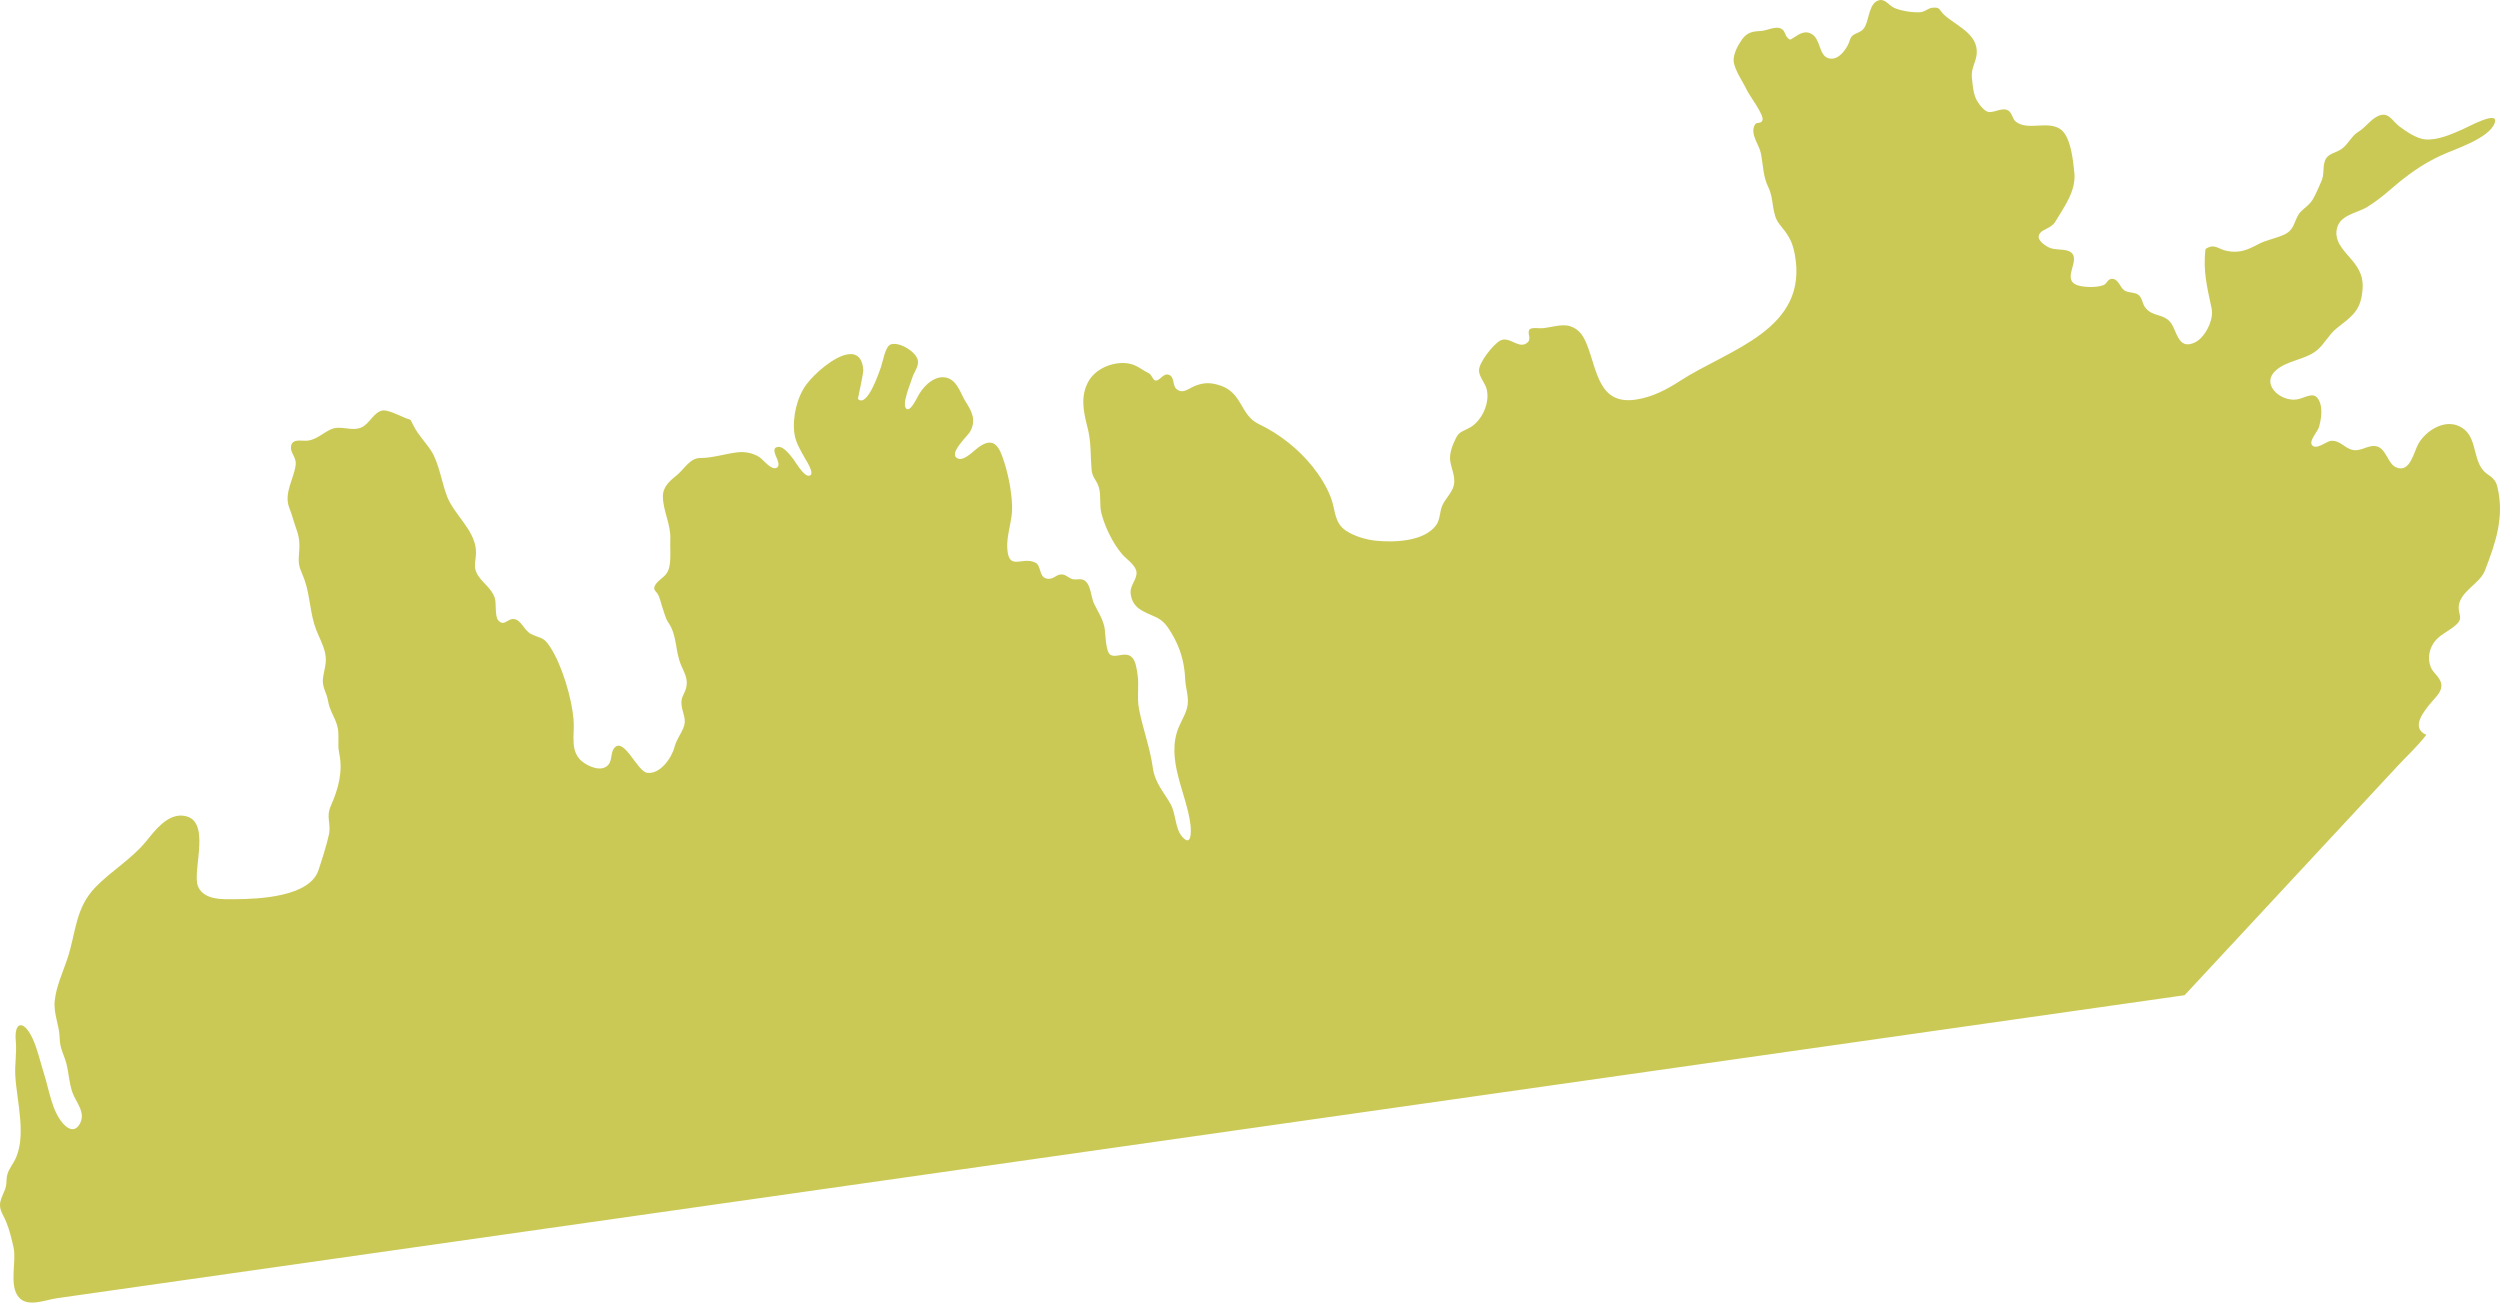
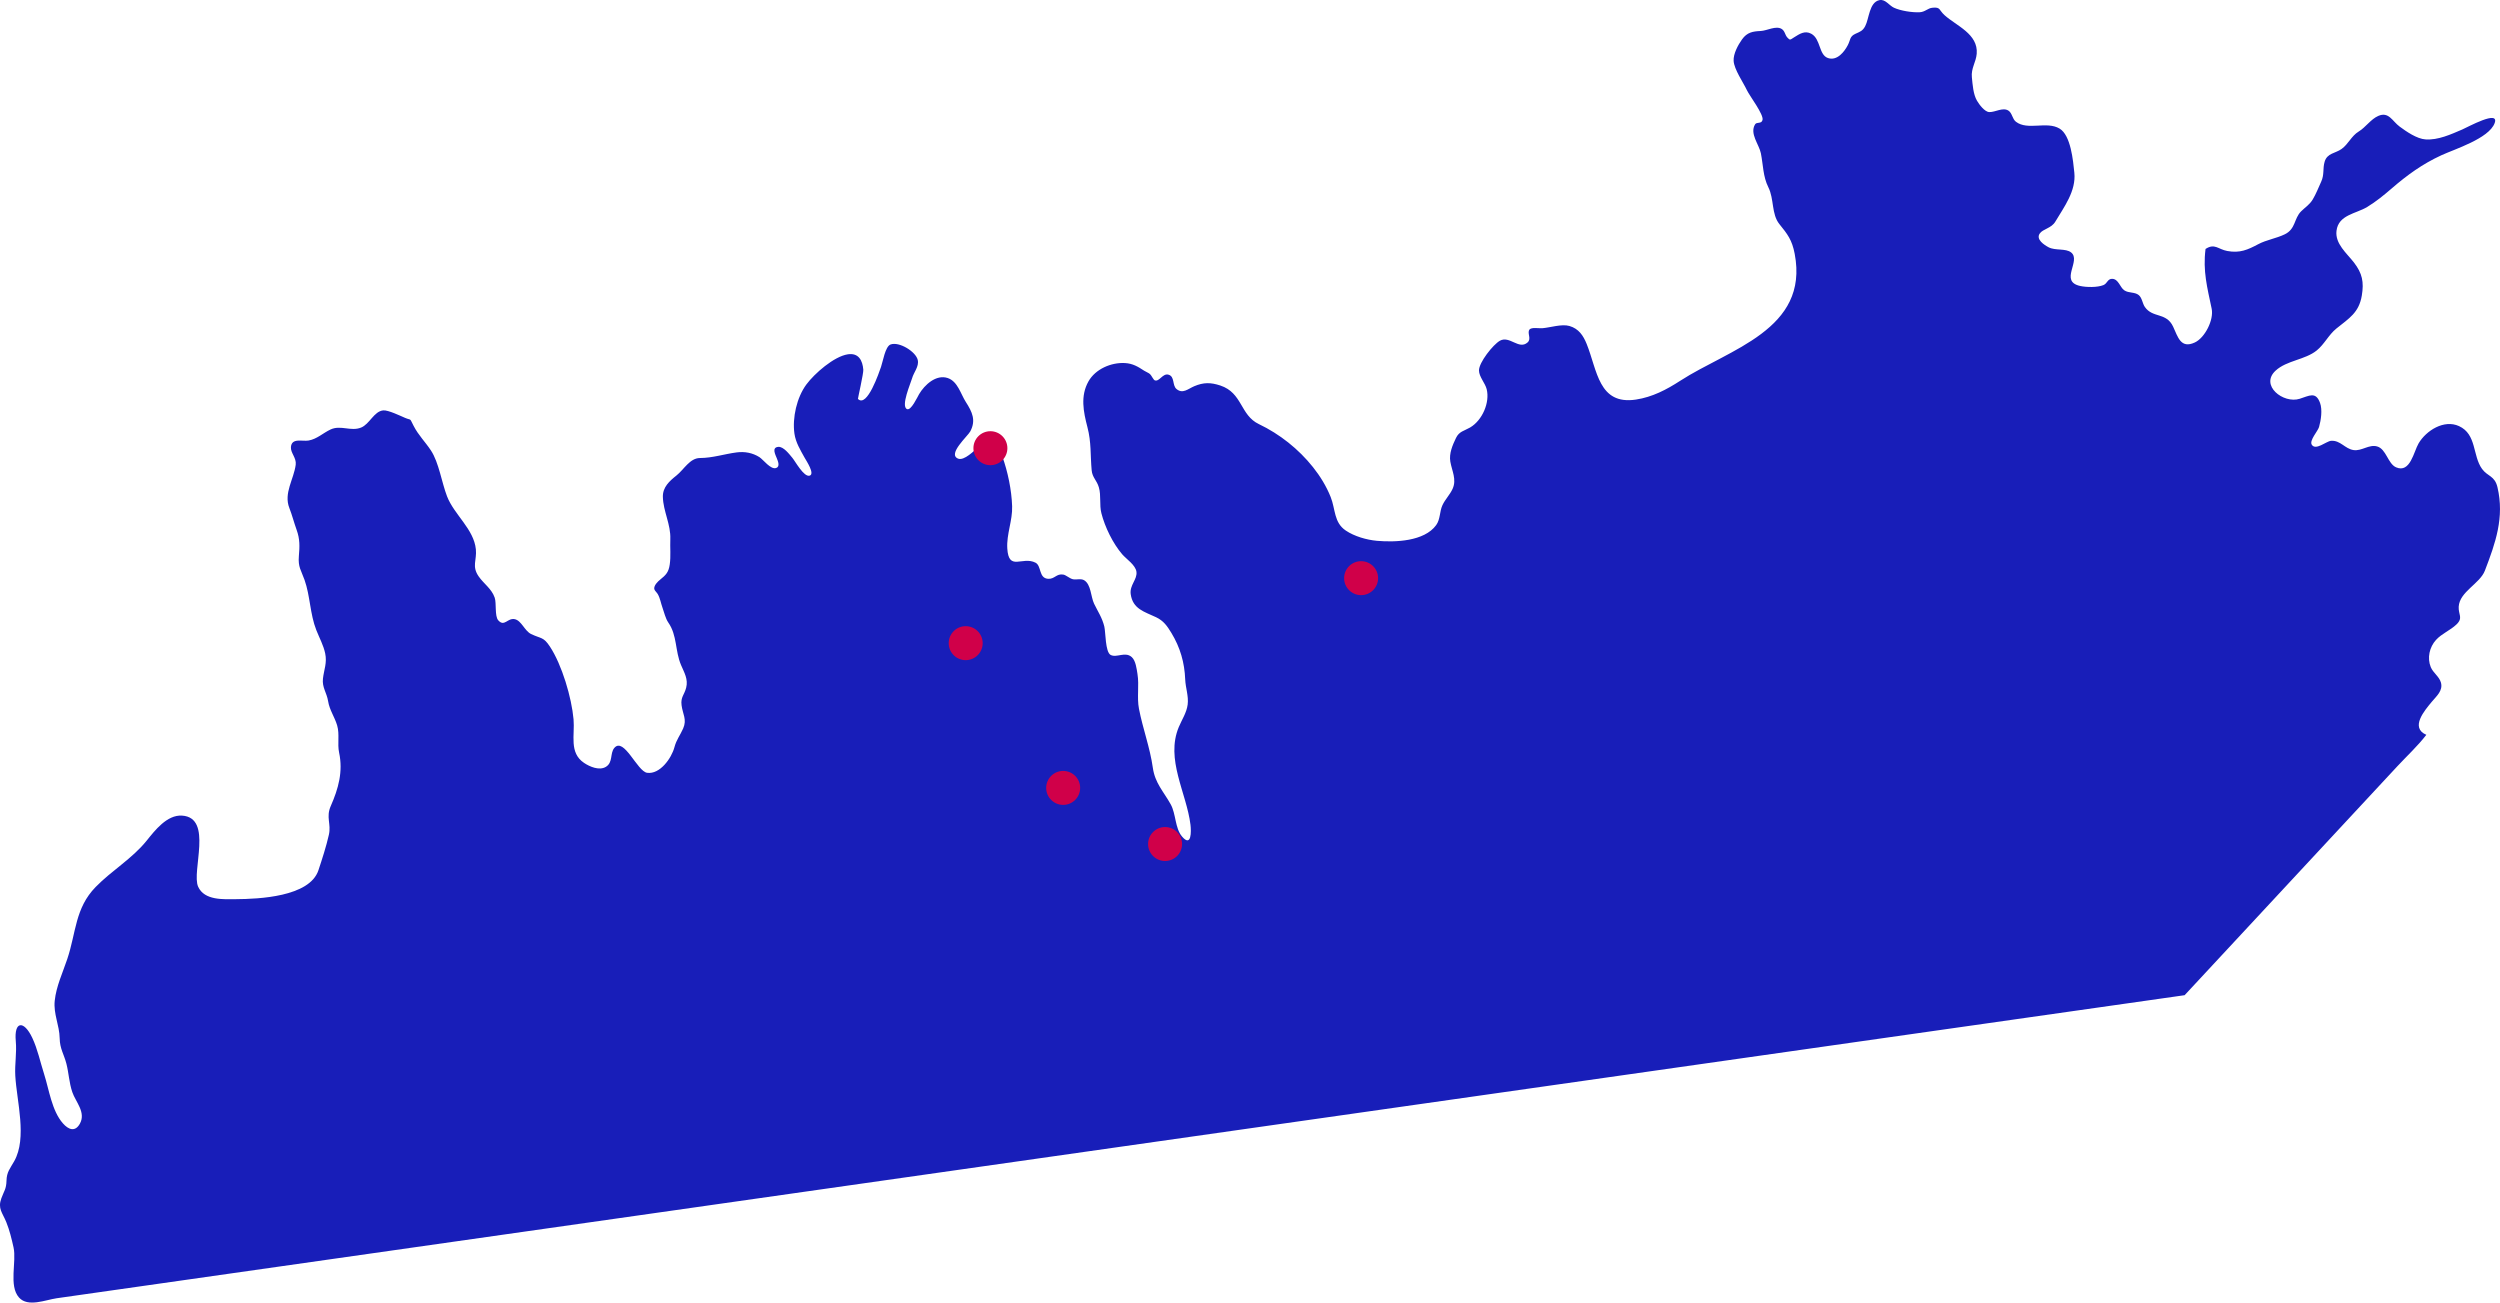
<svg xmlns="http://www.w3.org/2000/svg" version="1.1" id="Layer_1" x="0px" y="0px" width="1692.708px" height="881.954px" viewBox="0 0 1692.708 881.954" enable-background="new 0 0 1692.708 881.954" xml:space="preserve">
-   <path id="nordurland" fill="#CBC956" d="M995.527,289.356c-0.07,0.042-0.143,0.083-0.213,0.125c-4.037,2.318-7.342,2.61-9.465,7.019  c-2.367,4.916-4.813,10.59-3.85,16.114c1.088,6.244,4.406,12.001,1.537,18.362c-1.809,4.007-5.061,7.135-6.896,11.117  c-1.979,4.293-1.379,9.5-4.221,13.428c-8.059,11.133-27.941,11.738-40.113,10.656c-6.926-0.616-15.256-3.002-21.104-6.949  c-8.137-5.489-6.895-14.339-10.221-22.69c-2.91-7.307-7.102-14.125-11.994-20.269c-9.734-12.222-22.537-22.4-36.641-29.125  c-12.729-6.07-11.01-21.153-26.106-26.127c-6.541-2.155-11.352-2.161-17.586,0.464c-4.227,1.779-7.84,5.486-12.09,1.883  c-2.965-2.516-1.016-8.478-5.443-9.688c-3.9-1.066-6.109,4.936-9.195,3.865c-1.016-0.353-2.291-3.402-3.283-4.254  c-1.125-0.965-2.686-1.452-3.92-2.266c-4.234-2.788-7.775-4.899-13.018-5.201c-9.334-0.538-19.994,4.041-24.713,12.395  c-5.59,9.899-3.438,20.58-0.721,30.974c2.73,10.438,1.918,18.794,2.883,29.27c0.449,4.892,3.461,6.688,4.879,11.555  c1.627,5.587,0.248,11.764,1.695,17.452c2.381,9.361,7.777,20.471,14.1,27.833c2.77,3.225,9.084,7.278,9.646,11.879  c0.639,5.212-4.723,8.984-3.893,15.075c1.381,10.15,9.342,11.937,17.189,15.664c5.043,2.395,7.482,5.89,10.352,10.618  c5.971,9.852,8.912,20.029,9.363,31.514c0.225,5.67,2.391,11.251,1.672,16.958c-0.695,5.498-3.895,10.217-5.998,15.232  c-9.17,21.872,5.252,44.612,7.891,66.15c0.551,4.496,0.75,15.598-5.707,8.016c-4.822-5.659-4.072-15.336-7.691-21.827  c-4.824-8.656-10.631-14.371-12.082-24.694c-1.934-13.765-6.793-26.484-9.4-39.995c-1.486-7.702,0.256-15.787-1.008-23.576  c-0.545-3.351-1.15-8.92-3.83-11.364c-4.477-4.079-10.252,0.687-14.363-1.52c-3.645-1.955-3.334-15.484-4.254-19.22  c-1.494-6.075-4.344-10.104-6.92-15.441c-2.266-4.695-1.988-13.056-6.746-15.905c-2.264-1.354-5.393-0.09-7.814-0.725  c-2.094-0.55-4.488-2.783-6.301-3.097c-4.699-0.813-5.82,3.17-10.316,2.854c-6.449-0.451-4.322-8.79-8.518-10.923  c-8.941-4.545-18.141,6.101-19.082-9.634c-0.58-9.68,3.598-18.912,3.277-28.555c-0.367-11.044-2.928-23.41-6.66-33.781  c-3.463-9.62-7.936-12.018-16.176-6.121c-2.869,2.054-9.582,9.362-13.799,7.622c-7.277-3.014,6.59-15.202,8.285-18.387  c3.992-7.483,1.385-13.129-3.002-19.943c-3.484-5.417-5.475-13.933-12.25-16.207c-7.871-2.641-15.697,4.633-19.391,10.916  c-1.156,1.968-5.398,11.229-8.137,10.131c-4.484-1.798,2.584-17.894,3.387-20.846c1.109-4.087,4.863-8.007,3.842-12.444  c-1.303-5.66-12.598-12.606-18.395-10.481c-3.652,1.338-5.23,11.709-6.477,15.2c-1.123,3.145-9.371,28.039-15.623,21.653  c-0.127-0.129,3.824-17.324,3.629-19.77c-0.502-6.323-3.203-11.512-10.437-10.433c-9.415,1.406-22.635,13.048-28.109,20.433  c-6.484,8.748-9.612,22.576-8.081,33.301c0.854,5.965,4.041,11.138,6.91,16.31c1.119,2.018,7.19,11.061,3.339,12.133  c-3.862,1.076-9.628-9.648-11.636-12.045c-1.964-2.343-6.014-7.833-9.618-7.457c-4.534,0.475-1.908,5.217-0.876,7.858  c0.728,1.856,2.287,5.494-0.51,6.453c-3.729,1.276-8.725-5.729-11.354-7.381c-4.668-2.932-9.984-3.893-15.422-3.174  c-8.521,1.125-16.163,3.753-24.798,3.798c-6.886,0.035-10.804,7.77-15.946,11.859c-4.723,3.756-9.315,7.866-9.171,14.417  c0.217,9.771,5.45,18.72,5.044,28.659c-0.231,5.666,0.414,11.435-0.377,17.069c-0.75,5.331-2.601,7.204-6.479,10.318  c-1.636,1.314-4.313,3.907-4.021,6.314c0.122,1.009,1.729,2.407,2.367,3.492c1.626,2.762,2.104,6.18,3.192,9.163  c1.174,3.22,2.008,7.301,3.987,10.15c6.048,8.693,4.498,19.135,8.598,28.75c2.2,5.162,4.948,9.558,3.457,15.352  c-1.273,4.942-3.802,6.273-3.11,11.813c0.76,6.095,3.771,9.602,1.087,15.741c-2.046,4.684-4.549,7.562-5.914,12.718  c-1.954,7.387-9.806,18.54-18.495,17.315c-6.685-0.942-15.68-24.422-22.184-16.858c-3.107,3.615-0.728,9.911-5.854,12.893  c-4.454,2.589-10.831-0.162-14.674-2.747c-10.259-6.904-6.155-18.835-7.098-29.499c-1.292-14.632-7.831-36.876-16.02-49.27  c-4.419-6.688-5.794-5.16-12.732-8.479c-4.391-2.101-6.513-9.142-11.098-10.061c-4.9-0.982-6.913,5.438-11.104,0.813  c-2.538-2.8-1.144-11.648-2.439-15.383c-2.107-6.069-7.296-9.293-10.811-14.322c-4.87-6.969-1.209-10.986-1.933-18.395  c-1.34-13.684-14.752-23.501-19.521-35.877c-3.646-9.466-5.508-22.858-10.894-31.042c-3.845-5.84-8.429-10.235-11.725-16.651  c-3-5.842-1.188-3.489-5.788-5.438c-3.17-1.341-11.465-5.393-14.812-5.064c-6.246,0.614-9.195,9.277-14.952,11.616  c-6.96,2.828-13.849-1.906-20.717,1.319c-5.116,2.404-9.125,6.446-14.833,7.464c-4.216,0.752-11.493-2.015-11.979,4.446  c-0.3,3.979,3.822,7.249,3.237,11.92c-1.229,9.816-8.269,19.237-4.308,29.326c1.834,4.671,3.155,9.879,4.917,14.767  c2.299,6.382,2.077,11.207,1.524,17.809c-0.622,7.438,1.522,9.558,3.844,16.109c3.849,10.868,3.65,23.004,7.98,34.015  c2.049,5.211,4.825,10.188,5.995,15.711c1.379,6.514-0.809,10.929-1.513,17.131c-0.674,5.94,2.567,9.452,3.498,15.263  c0.97,6.055,4.473,10.74,6.139,16.465c1.765,6.065,0.01,12.292,1.316,18.405c2.744,12.838-0.521,24.457-5.658,36.095  c-3.38,7.656,0.393,12.018-1.283,19.497c-1.741,7.767-4.587,16.542-7.079,24.036c-6.004,18.052-40.673,19.443-55.726,19.55  c-8.58,0.062-21.44,0.967-25.701-8.424c-4.692-10.344,10.351-46.839-10.948-48.154c-10.163-0.628-18.346,10.038-23.931,16.981  c-9.805,12.19-23.688,20.216-34.536,31.362c-13.987,14.371-13.171,30.766-19.204,48.782c-3.104,9.271-7.46,18.408-8.496,28.237  c-0.938,8.917,3.193,16.58,3.346,25.312c0.127,7.288,2.922,10.876,4.571,17.345c1.622,6.359,1.788,12.631,3.965,19.144  c2.192,6.569,9.401,13.736,5.174,21.398c-3.22,5.83-7.722,4.126-11.523-0.204c-7.517-8.559-9.328-22.729-12.693-33.261  c-2.652-8.296-4.432-17.006-8.058-24.668c-5.655-11.96-12.396-11.431-11.148,2.231c0.734,8.061-0.771,15.552-0.335,23.449  c0.951,17.242,8.175,42.066-0.728,57.898c-2.791,4.965-5.078,7.238-5.217,13.169c-0.134,5.703-1.71,7.036-3.505,11.985  c-2.52,6.947,0.724,9.619,3.354,16.084c2.214,5.443,3.631,11.407,4.917,17.137c2.159,9.616-3.396,25.949,3.706,33.918  c6.038,6.772,18.01,1.558,25.508,0.489c5.814-0.828,11.628-1.655,17.441-2.483c6.684-0.952,13.367-1.903,20.051-2.855  c7.735-1.102,15.471-2.203,23.206-3.305c8.896-1.268,17.791-2.534,26.688-3.801c10.09-1.438,20.181-2.874,30.271-4.312  c11.256-1.604,22.512-3.206,33.768-4.81c12.343-1.758,24.685-3.517,37.025-5.272c13.315-1.896,26.631-3.793,39.947-5.688  c14.162-2.018,28.323-4.034,42.484-6.052c14.881-2.118,29.762-4.237,44.642-6.356c15.479-2.205,30.96-4.409,46.438-6.614  c15.976-2.274,31.95-4.55,47.926-6.825c16.38-2.332,32.76-4.665,49.14-6.998c16.706-2.379,33.413-4.759,50.118-7.138  c16.96-2.415,33.918-4.83,50.877-7.246c17.141-2.439,34.281-4.882,51.422-7.323c17.25-2.456,34.5-4.913,51.748-7.369  c17.283-2.462,34.566-4.923,51.852-7.385c17.24-2.455,34.482-4.911,51.727-7.366c17.129-2.438,34.258-4.88,51.389-7.318  c16.953-2.414,33.906-4.828,50.859-7.243c16.719-2.381,33.438-4.762,50.156-7.143c16.438-2.342,32.873-4.683,49.309-7.022  c16.107-2.294,32.213-4.588,48.318-6.881c15.723-2.239,31.443-4.479,47.168-6.718c15.271-2.177,30.547-4.352,45.818-6.525  c14.736-2.099,29.473-4.197,44.207-6.296c14.084-2.006,28.168-4.012,42.252-6.019c13.289-1.893,26.58-3.784,39.871-5.679  c12.34-1.757,24.68-3.515,37.02-5.271c11.225-1.6,22.449-3.197,33.674-4.796c9.963-1.419,19.926-2.839,29.891-4.258  c8.596-1.224,17.188-2.447,25.781-3.672c7.18-1.021,14.359-2.045,21.537-3.066c5.799-0.825,11.598-1.651,17.396-2.479  c4.545-0.646,9.088-1.294,13.631-1.939c3.508-0.5,7.014-0.999,10.521-1.499c2.771-0.396,5.541-0.789,8.311-1.185  c2.301-0.327,4.602-0.655,6.906-0.988c18.639-20.058,37.279-40.112,55.918-60.172c29.34-31.575,58.693-63.14,88.021-94.728  c6.58-7.087,13.818-13.719,19.721-21.391c-11.271-4.858-1.084-16.592,3.709-22.39c3.178-3.844,7.734-7.521,6.156-13.056  c-1.15-4.034-5.271-6.511-6.865-10.384c-2.547-6.189-0.893-13.565,3.568-18.445c3.902-4.27,9.641-6.458,13.814-10.435  c4.713-4.484,1.223-6.742,1.529-12.031c0.592-10.209,14.313-15.51,17.727-24.411c7.199-18.765,13.322-36.046,8.527-56.465  c-1.855-7.9-6.693-7.233-10.451-12.425c-6.506-8.997-3.52-23.424-15.582-28.978c-10.1-4.649-22.182,2.935-27.361,11.679  c-3.303,5.578-5.646,20.377-15.242,16.234c-5.609-2.422-6.627-12.443-12.912-14.168c-5.473-1.503-10.389,3.29-15.887,2.478  c-5.896-0.872-8.928-6.762-15.256-6.265c-3.201,0.251-10.414,6.822-13.051,2.616c-1.775-2.829,4.154-9.213,4.934-11.967  c1.316-4.644,2.369-11.646,0.684-16.288c-2.9-7.973-7.332-4.842-13.836-2.808c-11.107,3.472-27.063-9.135-16.252-19.081  c7.521-6.921,19.92-7.289,27.785-13.621c5.219-4.2,8.129-10.662,13.355-14.875c8.617-6.947,15.264-10.695,17.209-22.288  c1.541-9.187,0.361-15.068-5.346-22.456c-4.836-6.259-12.844-12.672-11.779-21.438c1.314-10.854,13.158-11.498,20.779-16.125  c5.959-3.618,11.311-7.991,16.574-12.537c10.609-9.165,20.813-16.554,33.602-22.458c9.014-4.161,32.137-11.313,36.086-21.692  c3.6-9.467-18.164,2.625-21.898,4.227c-7.66,3.288-16.311,7.289-24.869,6.717c-5.838-0.391-12.951-5.293-17.545-8.701  c-4.986-3.697-7.336-10.295-14.43-7.215c-5.084,2.207-8.535,7.704-13.256,10.559c-4.965,3.006-7.016,8.545-11.607,11.83  c-4.26,3.044-9.717,2.729-11.469,8.613c-1.412,4.744-0.076,8.686-2.377,13.627c-1.857,3.99-3.414,8.185-5.697,11.961  c-2.176,3.598-5.066,5.235-7.877,8.044c-4.877,4.875-3.576,11.901-11.02,15.522c-5.768,2.805-12.371,3.722-18.02,6.719  c-7.1,3.766-12.406,6.167-20.949,4.588c-6.205-1.147-8.484-5.424-14.701-1.377c-1.9,15.066,1.176,26.084,4.158,40.493  c1.549,7.484-4.563,19.625-11.402,22.815c-9.604,4.477-11.482-3.819-14.707-10.713c-4.602-9.841-13.791-5.628-19.141-13.325  c-1.641-2.359-1.859-6.208-4.152-8.051c-2.791-2.244-6.756-1.161-9.797-3.236c-2.891-1.971-3.828-7.559-8.066-7.758  c-3.217-0.152-3.391,3.188-6.037,4.246c-4.16,1.654-11.408,1.529-15.689,0.601c-14.531-3.151,0.961-17.194-6.242-22.76  c-3.67-2.835-10.682-1.079-15.154-3.437c-2.92-1.539-8.777-5.306-6.047-9.303c2.188-3.203,7.828-3.479,10.561-8.061  c5.955-9.981,14.148-20.767,12.877-33.158c-0.826-8.077-2.348-25.279-9.992-29.857c-8.75-5.239-21.52,1.459-29.514-4.597  c-2.551-1.932-2.502-5.869-5.115-7.564c-3.803-2.464-8.988,1.169-13.02,0.981c-3.1-0.145-6.811-5.188-8.268-7.68  c-2.576-4.401-2.955-10.922-3.471-15.889c-0.627-6.018,2.813-10.249,3.283-15.898c1.119-13.475-13.908-18.985-21.803-26.162  c-3.949-3.592-2.521-5.552-8.143-5.02c-3.318,0.314-4.93,2.893-8.766,3.068c-5.047,0.229-12.793-0.982-17.314-3.069  c-3.283-1.515-5.865-5.981-9.836-5.144c-6.988,1.474-6.916,12.526-9.664,17.666c-1.707,3.195-3.422,3.687-6.557,5.116  c-4.043,1.843-3.277,4.002-5.184,7.674c-2.318,4.465-7.24,10.853-13.441,8.754c-6.32-2.14-4.813-12.939-11.328-16.456  c-4.348-2.346-7.896,0.124-11.572,2.411c-2.758,1.716-2.699,2.26-4.666,0.082c-1.592-1.762-1.543-4.356-3.818-5.753  c-3.865-2.372-9.953,1.21-14.104,1.398c-5.396,0.245-9.25,0.852-12.699,5.688c-2.764,3.874-5.959,9.805-5.693,14.539  c0.324,5.771,6.547,14.628,9.021,19.914c1.77,3.776,11.539,16.508,10.541,20.149c-0.785,2.861-3.885,1.046-5.053,2.96  c-3.799,6.229,2.727,13.531,3.939,19.563c1.572,7.82,1.4,15.7,5.063,23.01c3.988,7.965,2.025,18.165,7.471,24.928  c5.51,6.84,8.563,10.677,10.363,20.116c9.828,51.438-44.4,64.518-77.543,85.994c-9.281,6.014-18.865,11.027-29.953,12.704  c-25.305,3.829-26.143-19.774-33.33-37.604c-2.336-5.79-5.42-10.394-11.664-12.218c-5.24-1.531-13.047,1.094-18.387,1.504  c-2.375,0.182-7.539-0.849-8.762,1.017c-1.635,2.498,1.625,6.109-1.258,8.648c-5.855,5.156-12.17-4.862-18.697-1.189  c-4.578,2.582-14.234,14.684-14.172,20.163c0.047,4.21,4.211,8.55,5.223,12.649C1008.877,272.648,1003.574,284.581,995.527,289.356z  " />
+   <path id="nordurland" fill="#181EB9" d="M995.528,289.356c-0.07,0.042-0.145,0.083-0.215,0.125c-4.035,2.318-7.342,2.61-9.465,7.019  c-2.367,4.916-4.813,10.59-3.85,16.114c1.088,6.244,4.406,12.001,1.537,18.361c-1.809,4.008-5.061,7.136-6.896,11.117  c-1.979,4.293-1.379,9.5-4.221,13.429c-8.059,11.133-27.941,11.737-40.113,10.655c-6.926-0.616-15.256-3.002-21.104-6.948  c-8.137-5.489-6.895-14.34-10.221-22.69c-2.91-7.307-7.102-14.125-11.994-20.27c-9.734-12.222-22.537-22.399-36.641-29.125  c-12.729-6.07-11.01-21.153-26.106-26.127c-6.541-2.155-11.353-2.161-17.586,0.464c-4.228,1.779-7.841,5.486-12.091,1.883  c-2.965-2.516-1.016-8.478-5.442-9.688c-3.9-1.066-6.109,4.936-9.195,3.865c-1.016-0.353-2.291-3.402-3.283-4.254  c-1.125-0.965-2.686-1.452-3.92-2.266c-4.233-2.788-7.774-4.899-13.018-5.201c-9.334-0.538-19.994,4.041-24.713,12.395  c-5.591,9.899-3.438,20.58-0.722,30.974c2.73,10.438,1.918,18.794,2.884,29.27c0.448,4.892,3.461,6.688,4.879,11.555  c1.627,5.587,0.248,11.765,1.694,17.452c2.381,9.361,7.777,20.471,14.101,27.833c2.77,3.226,9.084,7.278,9.646,11.879  c0.64,5.212-4.723,8.984-3.893,15.075c1.381,10.15,9.342,11.938,17.188,15.664c5.043,2.395,7.482,5.89,10.353,10.618  c5.971,9.852,8.912,20.03,9.363,31.514c0.225,5.67,2.391,11.25,1.672,16.957c-0.695,5.498-3.896,10.217-5.998,15.232  c-9.17,21.873,5.252,44.611,7.891,66.15c0.551,4.496,0.75,15.598-5.707,8.016c-4.822-5.658-4.072-15.336-7.69-21.826  c-4.824-8.656-10.632-14.371-12.082-24.695c-1.935-13.764-6.793-26.482-9.4-39.994c-1.486-7.703,0.256-15.787-1.008-23.576  c-0.545-3.352-1.15-8.92-3.83-11.363c-4.478-4.08-10.252,0.686-14.363-1.521c-3.645-1.955-3.334-15.483-4.254-19.219  c-1.494-6.075-4.344-10.104-6.92-15.441c-2.266-4.694-1.988-13.056-6.746-15.904c-2.264-1.354-5.393-0.091-7.813-0.726  c-2.095-0.55-4.488-2.783-6.302-3.097c-4.698-0.813-5.819,3.17-10.315,2.854c-6.449-0.45-4.322-8.79-8.519-10.923  c-8.94-4.545-18.141,6.102-19.082-9.634c-0.58-9.68,3.599-18.912,3.277-28.555c-0.367-11.044-2.928-23.41-6.66-33.781  c-3.463-9.62-7.936-12.018-16.176-6.121c-2.869,2.054-9.582,9.362-13.799,7.622c-7.277-3.014,6.59-15.202,8.285-18.387  c3.991-7.483,1.385-13.129-3.003-19.943c-3.483-5.417-5.475-13.933-12.25-16.207c-7.87-2.641-15.696,4.633-19.391,10.916  c-1.156,1.968-5.397,11.229-8.137,10.131c-4.484-1.798,2.584-17.894,3.387-20.846c1.109-4.087,4.863-8.007,3.842-12.444  c-1.303-5.66-12.598-12.606-18.395-10.481c-3.652,1.338-5.23,11.709-6.478,15.2c-1.123,3.145-9.37,28.039-15.623,21.653  c-0.127-0.129,3.824-17.324,3.63-19.77c-0.502-6.323-3.203-11.512-10.438-10.433c-9.415,1.406-22.635,13.048-28.109,20.433  c-6.483,8.748-9.611,22.576-8.08,33.301c0.854,5.965,4.041,11.138,6.909,16.31c1.119,2.019,7.19,11.062,3.339,12.134  c-3.861,1.075-9.628-9.648-11.636-12.045c-1.964-2.344-6.014-7.833-9.618-7.457c-4.533,0.475-1.907,5.217-0.876,7.857  c0.729,1.856,2.287,5.494-0.51,6.453c-3.729,1.276-8.725-5.729-11.354-7.381c-4.668-2.933-9.984-3.894-15.423-3.174  c-8.521,1.125-16.162,3.753-24.798,3.798c-6.886,0.035-10.804,7.77-15.945,11.858c-4.724,3.757-9.315,7.866-9.171,14.417  c0.217,9.771,5.449,18.721,5.044,28.659c-0.231,5.666,0.414,11.436-0.377,17.069c-0.75,5.331-2.602,7.204-6.479,10.318  c-1.636,1.313-4.313,3.906-4.021,6.313c0.121,1.009,1.729,2.407,2.366,3.492c1.626,2.762,2.104,6.18,3.192,9.163  c1.174,3.22,2.008,7.301,3.987,10.149c6.048,8.693,4.498,19.136,8.598,28.75c2.2,5.162,4.948,9.559,3.457,15.354  c-1.273,4.941-3.802,6.271-3.11,11.813c0.761,6.096,3.771,9.602,1.087,15.74c-2.046,4.686-4.549,7.563-5.914,12.719  c-1.953,7.387-9.806,18.539-18.494,17.314c-6.686-0.941-15.681-24.422-22.185-16.857c-3.107,3.615-0.728,9.91-5.854,12.893  c-4.454,2.59-10.831-0.162-14.674-2.746c-10.259-6.904-6.155-18.836-7.098-29.5c-1.292-14.631-7.831-36.875-16.02-49.27  c-4.419-6.688-5.794-5.16-12.732-8.479c-4.391-2.102-6.513-9.143-11.098-10.062c-4.9-0.981-6.913,5.438-11.104,0.813  c-2.538-2.8-1.144-11.648-2.439-15.383c-2.107-6.069-7.296-9.293-10.811-14.322c-4.87-6.969-1.209-10.986-1.933-18.396  c-1.34-13.684-14.752-23.501-19.521-35.877c-3.646-9.466-5.508-22.857-10.894-31.042c-3.845-5.84-8.429-10.234-11.725-16.65  c-3-5.842-1.188-3.489-5.788-5.438c-3.17-1.341-11.465-5.393-14.812-5.064c-6.246,0.614-9.195,9.277-14.952,11.616  c-6.96,2.828-13.849-1.906-20.717,1.319c-5.116,2.404-9.125,6.446-14.833,7.464c-4.216,0.752-11.493-2.015-11.979,4.446  c-0.3,3.979,3.822,7.249,3.237,11.92c-1.229,9.816-8.269,19.237-4.308,29.326c1.834,4.671,3.155,9.879,4.917,14.767  c2.299,6.383,2.077,11.207,1.524,17.81c-0.622,7.438,1.522,9.558,3.844,16.108c3.849,10.868,3.65,23.004,7.98,34.016  c2.049,5.211,4.825,10.188,5.995,15.711c1.379,6.514-0.809,10.928-1.513,17.131c-0.674,5.939,2.567,9.451,3.498,15.262  c0.97,6.057,4.473,10.74,6.139,16.465c1.765,6.066,0.01,12.293,1.316,18.406c2.744,12.838-0.521,24.457-5.658,36.094  c-3.38,7.656,0.393,12.02-1.283,19.498c-1.741,7.768-4.587,16.541-7.079,24.035c-6.004,18.053-40.673,19.443-55.726,19.551  c-8.58,0.063-21.44,0.967-25.701-8.424c-4.692-10.344,10.351-46.84-10.948-48.154c-10.163-0.627-18.346,10.039-23.931,16.98  c-9.805,12.191-23.688,20.217-34.536,31.363c-13.987,14.371-13.171,30.766-19.204,48.781c-3.104,9.271-7.46,18.408-8.496,28.236  c-0.938,8.918,3.193,16.58,3.346,25.313c0.127,7.289,2.922,10.877,4.571,17.346c1.622,6.359,1.788,12.631,3.965,19.143  c2.192,6.57,9.401,13.736,5.174,21.398c-3.22,5.83-7.722,4.127-11.523-0.203c-7.517-8.559-9.328-22.729-12.693-33.262  c-2.652-8.295-4.432-17.006-8.058-24.668c-5.655-11.959-12.396-11.43-11.148,2.23c0.734,8.063-0.771,15.553-0.335,23.449  c0.951,17.242,8.175,42.066-0.728,57.898c-2.791,4.965-5.078,7.238-5.217,13.17c-0.134,5.703-1.71,7.035-3.505,11.984  c-2.52,6.947,0.724,9.619,3.354,16.084c2.214,5.443,3.631,11.406,4.917,17.137c2.159,9.617-3.396,25.949,3.706,33.918  c6.038,6.771,18.01,1.559,25.508,0.49c5.814-0.828,11.628-1.656,17.441-2.484c6.684-0.951,13.367-1.902,20.051-2.855  c7.735-1.102,15.471-2.201,23.206-3.305c8.896-1.268,17.791-2.533,26.688-3.801c10.09-1.438,20.181-2.873,30.271-4.313  c11.256-1.604,22.512-3.205,33.768-4.809c12.343-1.758,24.685-3.518,37.025-5.273c13.315-1.895,26.631-3.793,39.947-5.688  c14.162-2.018,28.323-4.033,42.484-6.051c14.881-2.119,29.762-4.238,44.642-6.357c15.479-2.205,30.96-4.408,46.438-6.613  c15.976-2.273,31.95-4.551,47.926-6.824c16.381-2.332,32.761-4.666,49.141-6.998c16.706-2.379,33.413-4.76,50.118-7.139  c16.96-2.416,33.918-4.83,50.877-7.246c17.141-2.439,34.28-4.883,51.422-7.322c17.25-2.457,34.5-4.914,51.748-7.369  c17.283-2.463,34.565-4.924,51.852-7.385c17.24-2.455,34.482-4.912,51.728-7.367c17.129-2.438,34.258-4.879,51.388-7.318  c16.953-2.414,33.906-4.828,50.859-7.242c16.719-2.381,33.438-4.762,50.156-7.143c16.438-2.342,32.873-4.684,49.309-7.023  c16.107-2.293,32.213-4.588,48.318-6.881c15.723-2.238,31.443-4.479,47.168-6.717c15.271-2.178,30.547-4.352,45.818-6.525  c14.736-2.1,29.473-4.197,44.207-6.297c14.084-2.006,28.168-4.012,42.252-6.018c13.289-1.895,26.58-3.785,39.871-5.68  c12.34-1.758,24.68-3.516,37.02-5.271c11.225-1.6,22.449-3.197,33.674-4.795c9.963-1.42,19.926-2.84,29.891-4.258  c8.596-1.225,17.188-2.447,25.781-3.672c7.18-1.021,14.359-2.045,21.537-3.066c5.799-0.826,11.598-1.652,17.396-2.479  c4.545-0.646,9.088-1.295,13.631-1.939c3.508-0.5,7.014-1,10.521-1.5c2.77-0.396,5.541-0.789,8.311-1.184  c2.301-0.328,4.602-0.656,6.906-0.988c18.639-20.059,37.279-40.113,55.918-60.172c29.34-31.576,58.691-63.141,88.02-94.729  c6.58-7.088,13.818-13.719,19.723-21.391c-11.271-4.859-1.084-16.592,3.709-22.391c3.178-3.844,7.732-7.521,6.154-13.057  c-1.148-4.033-5.27-6.51-6.863-10.383c-2.549-6.189-0.895-13.566,3.566-18.446c3.902-4.27,9.643-6.458,13.814-10.435  c4.713-4.484,1.223-6.742,1.529-12.031c0.592-10.209,14.313-15.51,17.727-24.411c7.199-18.765,13.322-36.046,8.527-56.465  c-1.855-7.9-6.693-7.233-10.451-12.425c-6.506-8.997-3.52-23.424-15.582-28.978c-10.1-4.649-22.182,2.935-27.361,11.679  c-3.303,5.578-5.645,20.377-15.242,16.233c-5.607-2.422-6.627-12.442-12.912-14.168c-5.473-1.503-10.389,3.29-15.887,2.479  c-5.895-0.872-8.928-6.762-15.256-6.266c-3.201,0.251-10.414,6.822-13.051,2.616c-1.775-2.829,4.154-9.213,4.934-11.967  c1.316-4.644,2.369-11.646,0.686-16.288c-2.9-7.973-7.332-4.842-13.838-2.808c-11.105,3.472-27.063-9.135-16.252-19.081  c7.521-6.921,19.922-7.289,27.785-13.621c5.221-4.2,8.129-10.662,13.355-14.875c8.617-6.947,15.264-10.695,17.209-22.288  c1.541-9.187,0.361-15.068-5.346-22.456c-4.836-6.259-12.844-12.672-11.779-21.438c1.314-10.854,13.158-11.498,20.779-16.125  c5.959-3.618,11.311-7.991,16.574-12.537c10.609-9.165,20.813-16.554,33.602-22.458c9.014-4.161,32.137-11.313,36.086-21.692  c3.6-9.467-18.164,2.625-21.898,4.227c-7.658,3.288-16.311,7.289-24.867,6.717c-5.84-0.391-12.951-5.293-17.547-8.701  c-4.984-3.697-7.336-10.295-14.43-7.215c-5.084,2.207-8.535,7.704-13.256,10.559c-4.965,3.006-7.016,8.545-11.607,11.83  c-4.26,3.044-9.717,2.729-11.469,8.613c-1.412,4.744-0.076,8.686-2.377,13.627c-1.857,3.99-3.414,8.185-5.697,11.961  c-2.176,3.598-5.064,5.235-7.877,8.044c-4.877,4.875-3.576,11.901-11.02,15.522c-5.768,2.805-12.371,3.722-18.02,6.719  c-7.1,3.766-12.406,6.167-20.949,4.588c-6.205-1.147-8.484-5.424-14.701-1.377c-1.9,15.066,1.176,26.084,4.158,40.493  c1.549,7.484-4.563,19.625-11.402,22.815c-9.604,4.477-11.482-3.819-14.707-10.713c-4.602-9.841-13.791-5.628-19.141-13.325  c-1.641-2.359-1.859-6.208-4.152-8.051c-2.791-2.244-6.756-1.161-9.797-3.236c-2.891-1.971-3.828-7.559-8.066-7.758  c-3.217-0.152-3.391,3.188-6.037,4.246c-4.16,1.654-11.408,1.529-15.688,0.601c-14.531-3.151,0.961-17.194-6.242-22.76  c-3.67-2.835-10.682-1.079-15.154-3.437c-2.92-1.539-8.777-5.306-6.047-9.303c2.188-3.203,7.828-3.479,10.561-8.061  c5.955-9.981,14.148-20.767,12.877-33.158c-0.826-8.077-2.348-25.279-9.992-29.857c-8.75-5.239-21.52,1.459-29.514-4.597  c-2.551-1.932-2.502-5.869-5.115-7.564c-3.803-2.464-8.988,1.169-13.02,0.981c-3.1-0.145-6.811-5.188-8.268-7.68  c-2.576-4.401-2.955-10.922-3.471-15.889c-0.627-6.018,2.813-10.249,3.281-15.898c1.119-13.475-13.906-18.985-21.803-26.162  c-3.949-3.592-2.52-5.552-8.143-5.02c-3.318,0.314-4.93,2.893-8.766,3.068c-5.047,0.229-12.793-0.982-17.314-3.069  c-3.283-1.515-5.865-5.981-9.836-5.144c-6.988,1.474-6.916,12.526-9.664,17.666c-1.707,3.195-3.422,3.687-6.557,5.116  c-4.043,1.843-3.277,4.002-5.184,7.674c-2.318,4.465-7.24,10.853-13.441,8.754c-6.32-2.14-4.813-12.939-11.328-16.456  c-4.348-2.346-7.896,0.124-11.572,2.411c-2.758,1.716-2.699,2.26-4.666,0.082c-1.592-1.762-1.543-4.356-3.818-5.753  c-3.865-2.372-9.953,1.21-14.104,1.398c-5.396,0.245-9.25,0.852-12.699,5.688c-2.764,3.874-5.959,9.805-5.693,14.539  c0.324,5.771,6.547,14.628,9.021,19.914c1.77,3.776,11.539,16.508,10.541,20.149c-0.785,2.861-3.885,1.046-5.053,2.96  c-3.799,6.229,2.727,13.531,3.939,19.563c1.572,7.82,1.4,15.7,5.063,23.01c3.988,7.965,2.025,18.165,7.471,24.928  c5.51,6.84,8.563,10.677,10.363,20.116c9.828,51.438-44.4,64.518-77.543,85.994c-9.281,6.014-18.865,11.027-29.953,12.704  c-25.305,3.829-26.143-19.774-33.33-37.604c-2.336-5.79-5.42-10.394-11.664-12.218c-5.24-1.531-13.047,1.094-18.387,1.504  c-2.375,0.182-7.539-0.849-8.762,1.017c-1.635,2.498,1.625,6.109-1.258,8.648c-5.855,5.156-12.17-4.862-18.697-1.189  c-4.578,2.582-14.234,14.684-14.172,20.163c0.047,4.21,4.211,8.55,5.223,12.649C1008.877,272.648,1003.575,284.581,995.528,289.356z  " />
+   <circle fill="#D00049" cx="788.854" cy="571.477" r="11.5" />
+   <circle fill="#D00049" cx="719.854" cy="533.477" r="11.5" />
+   <circle fill="#D00049" cx="921.583" cy="391.467" r="11.5" />
+   <circle fill="#D00049" cx="670.583" cy="303.467" r="11.5" />
+   <circle fill="#D00049" cx="653.854" cy="435.477" r="11.5" />
</svg>
